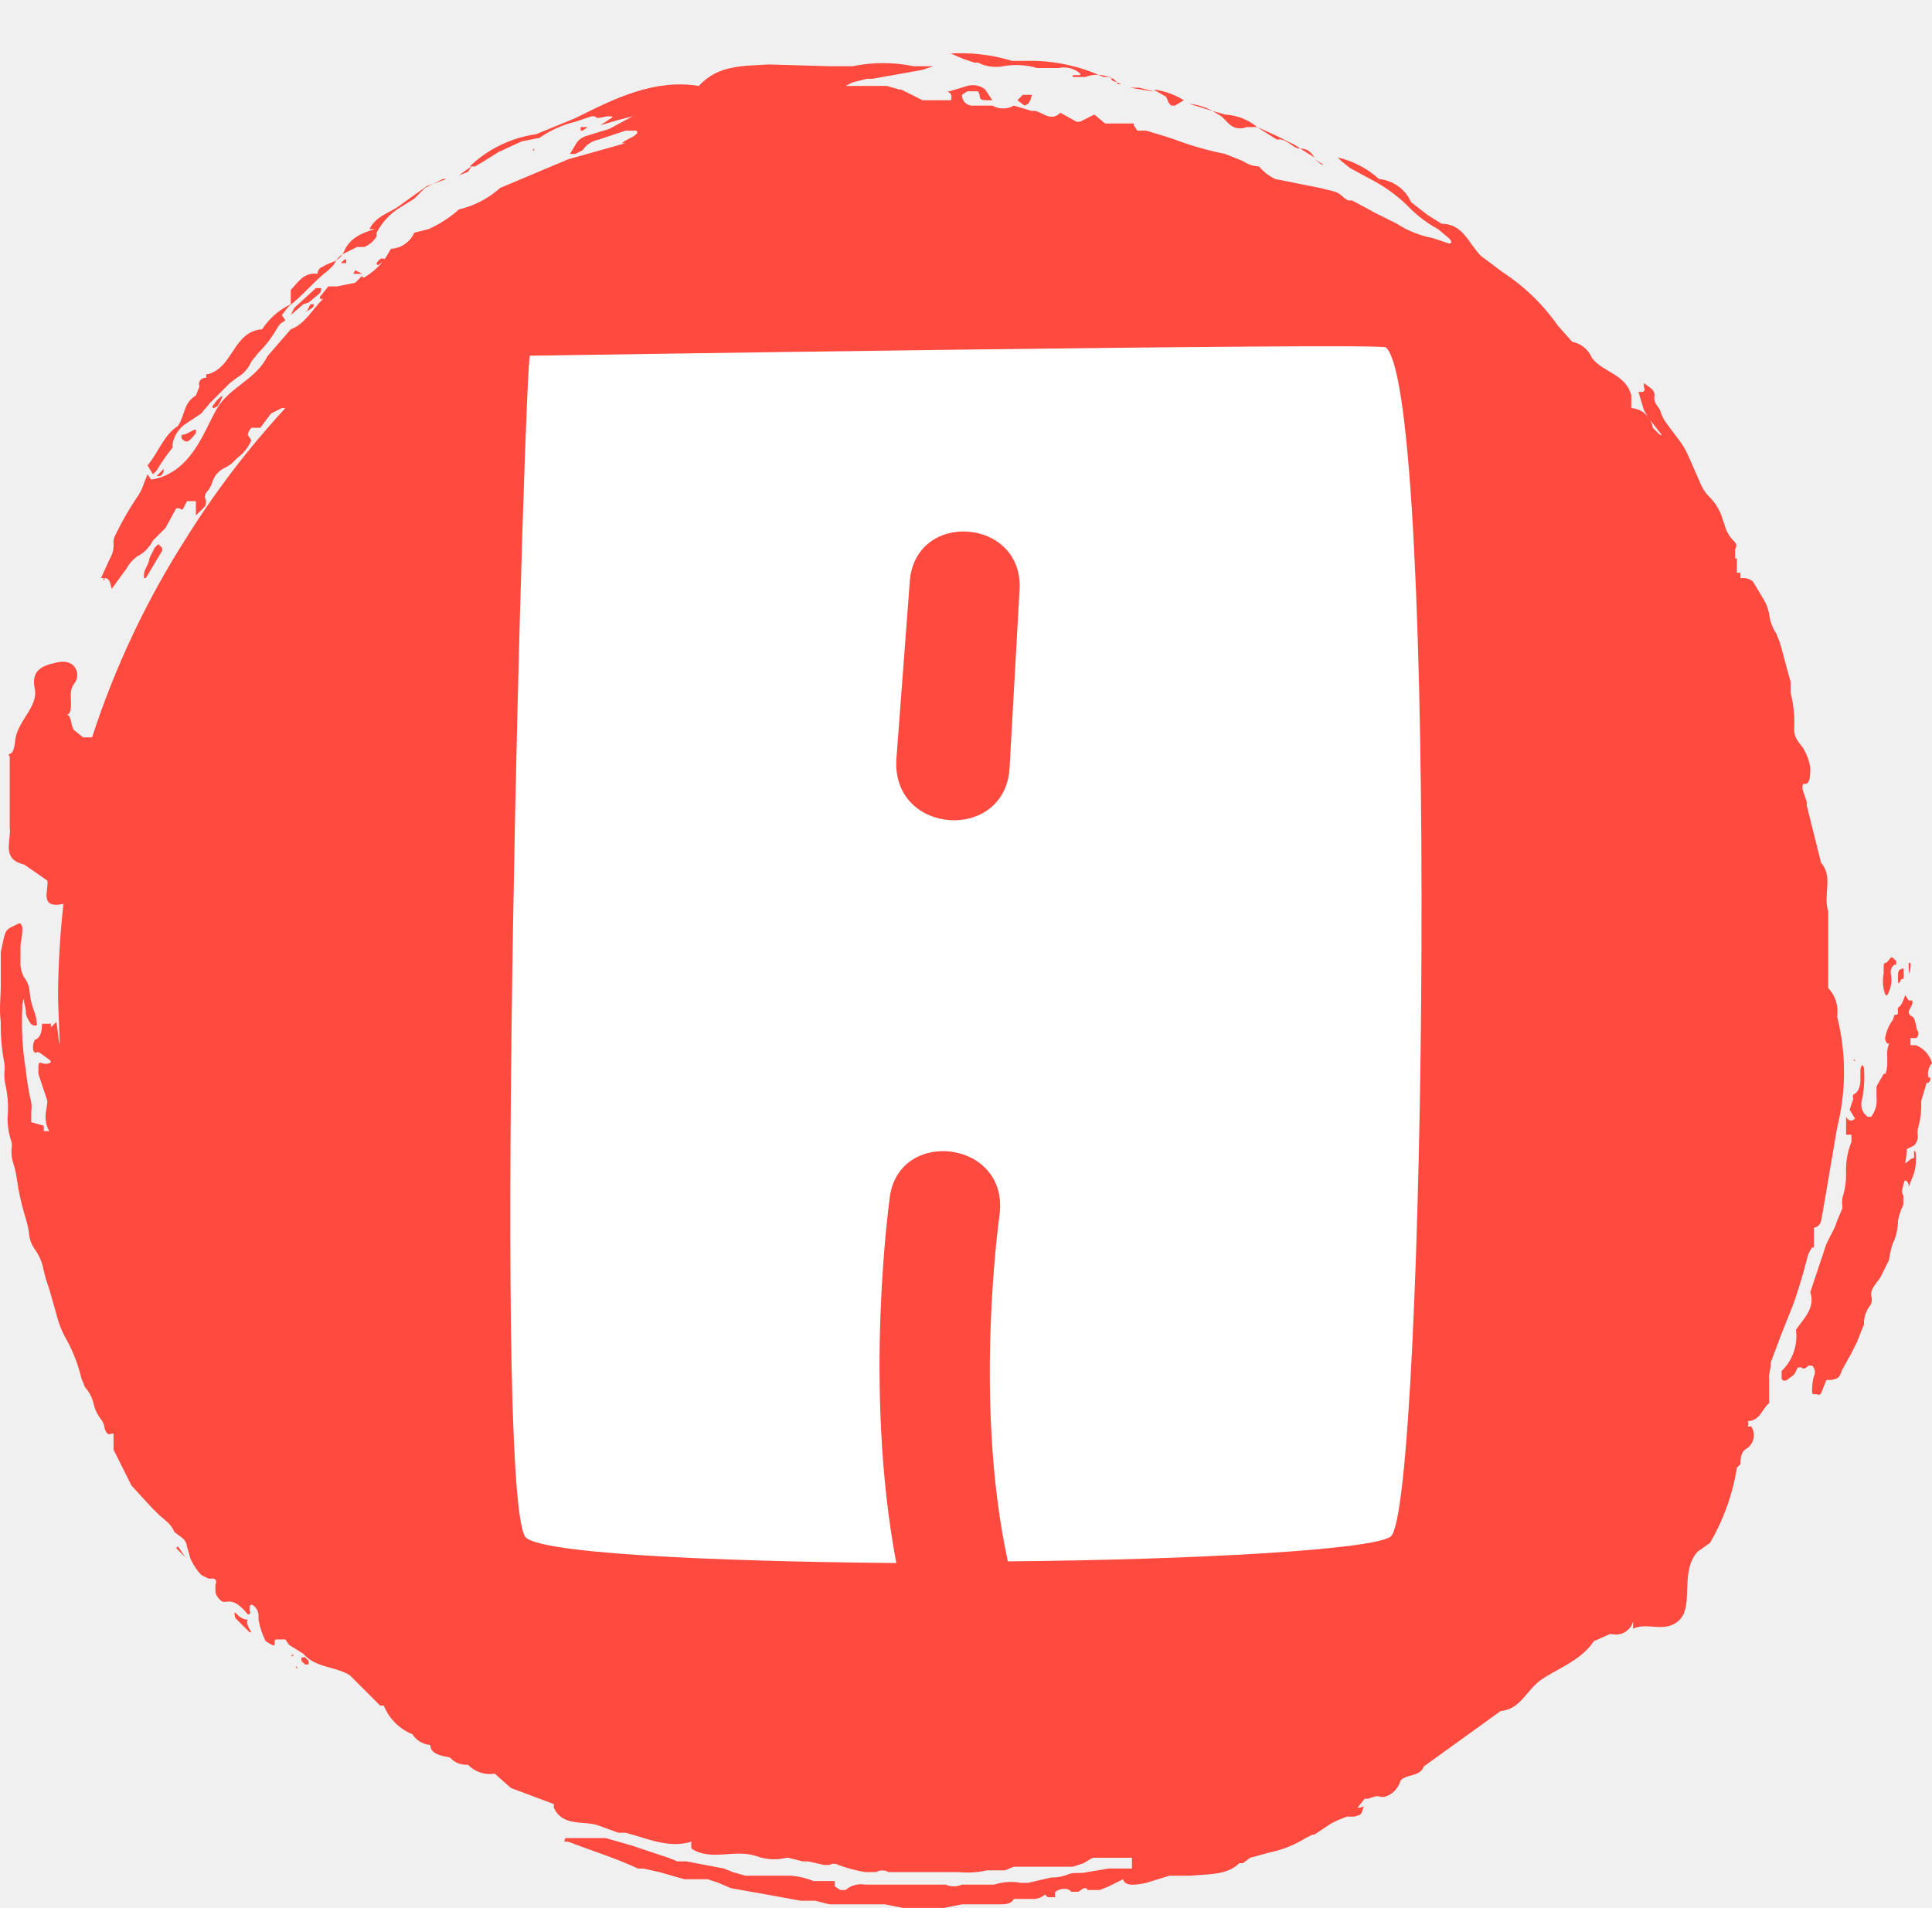
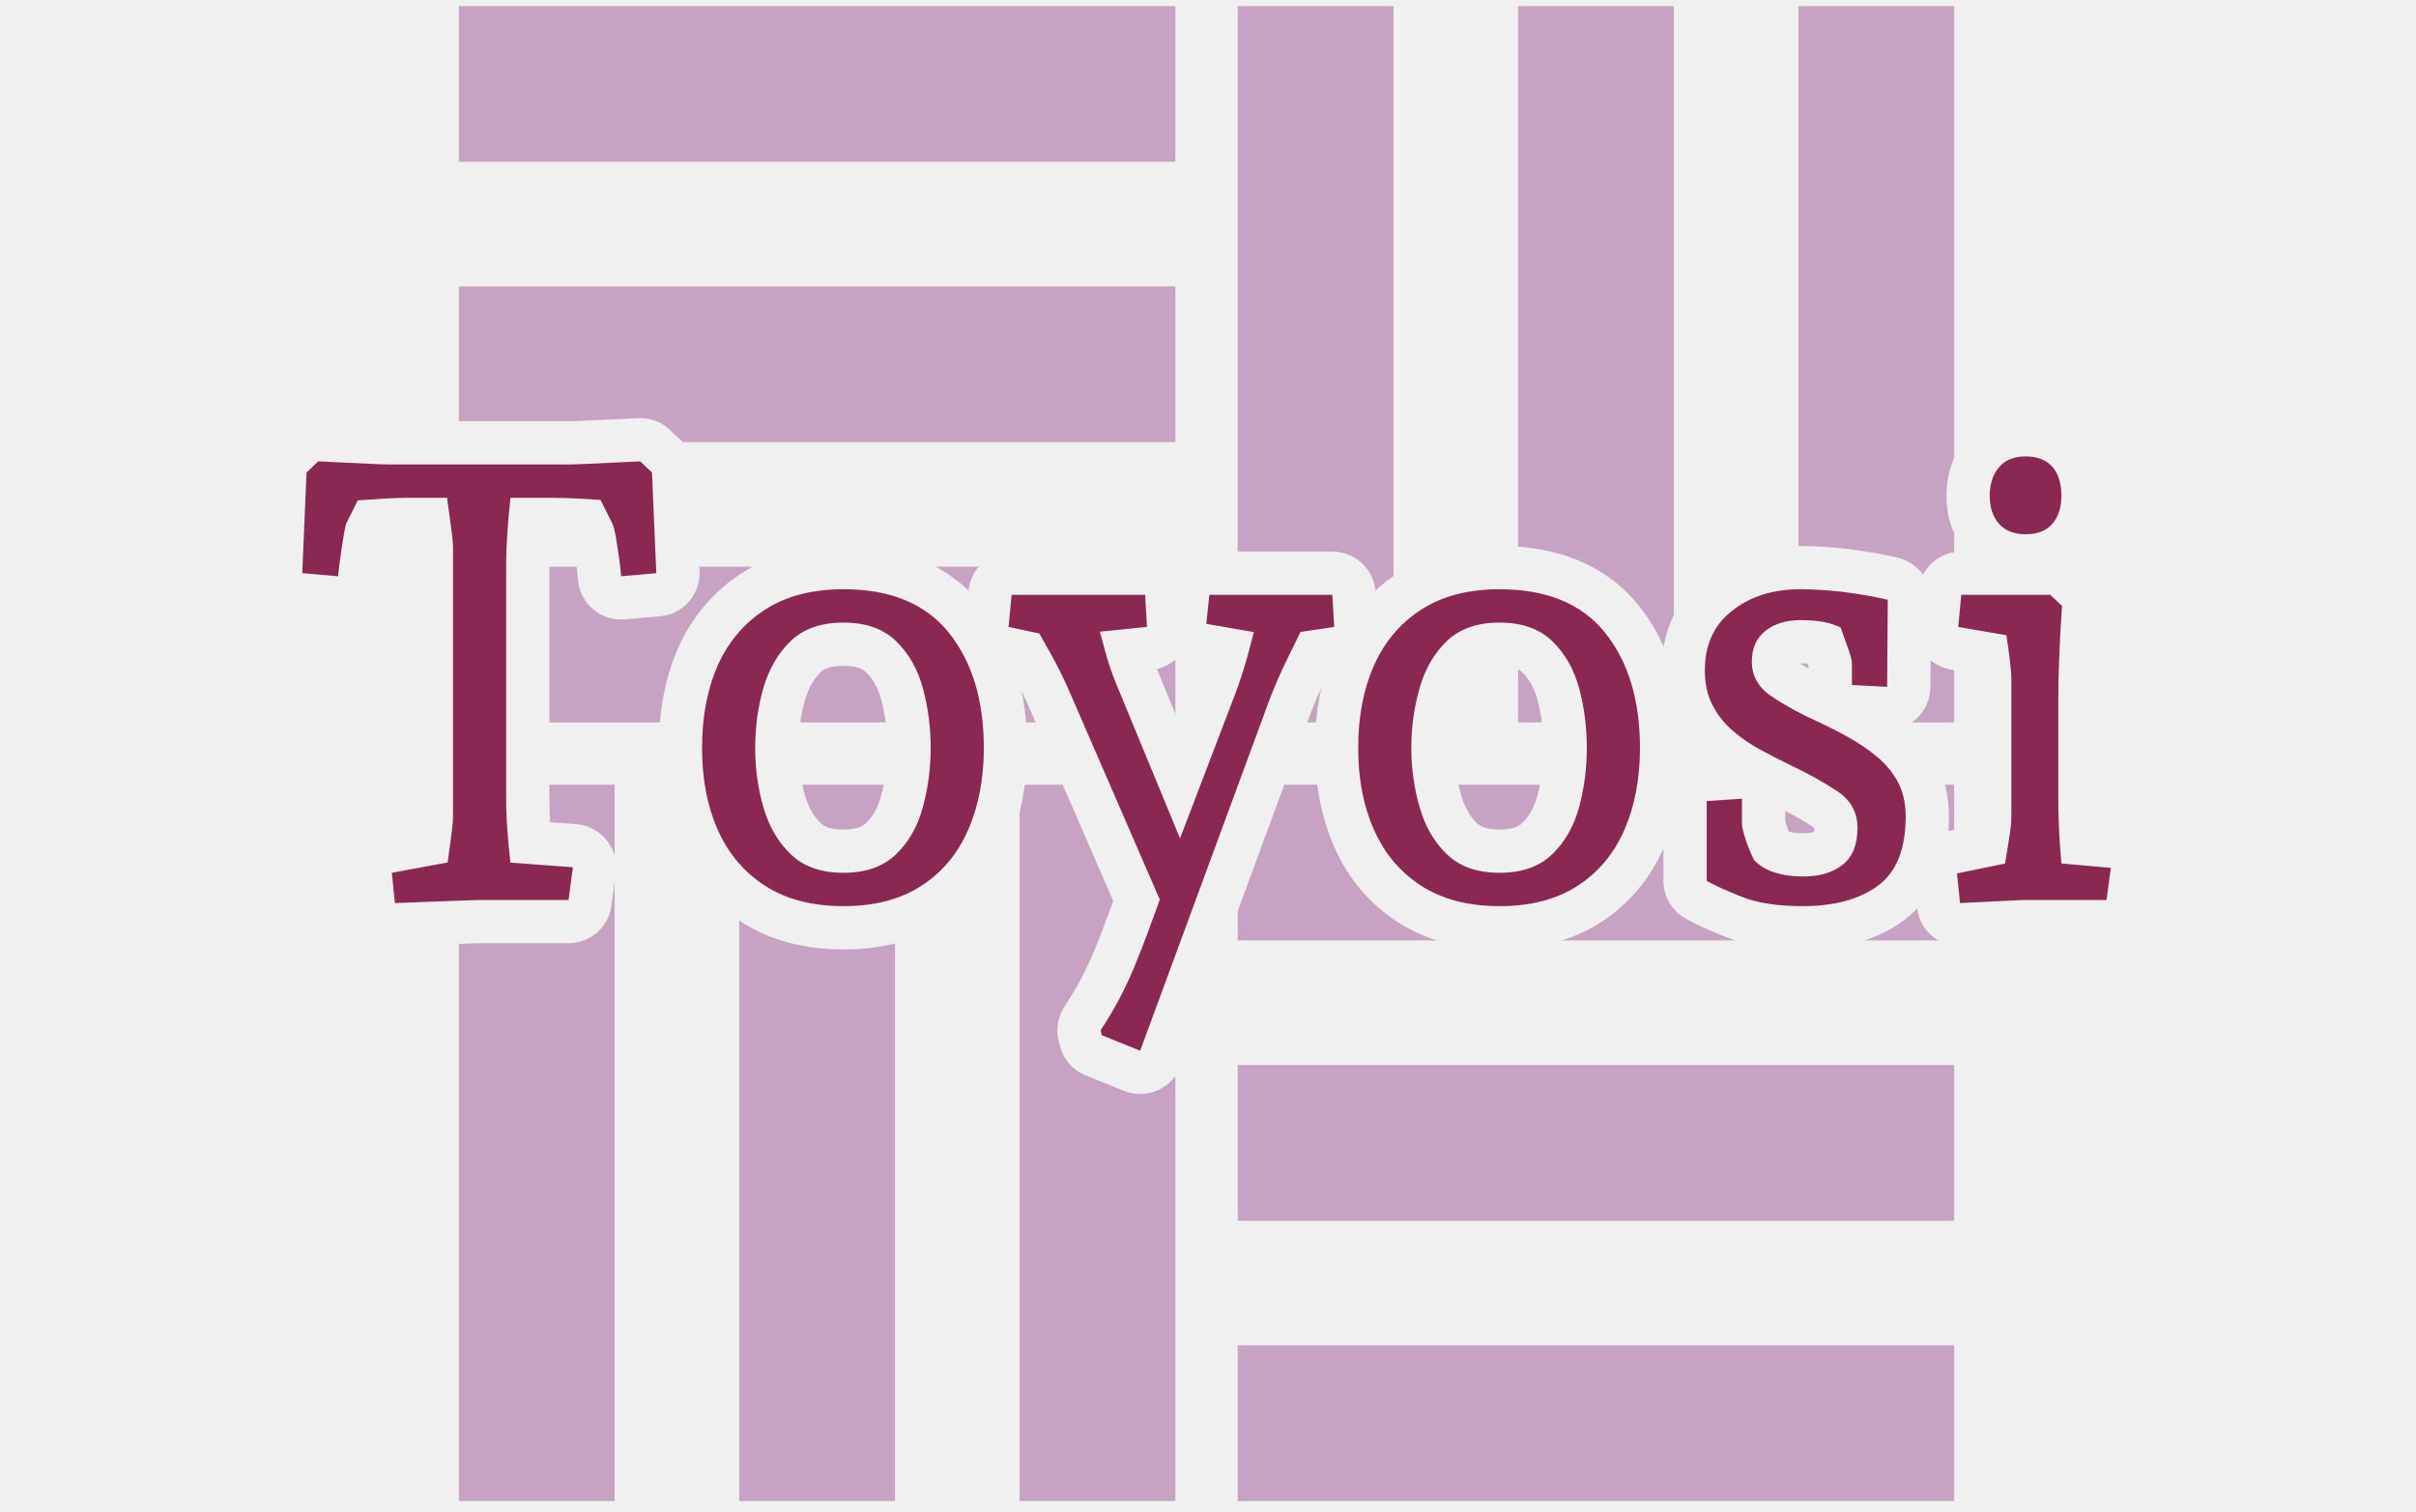
- <svg xmlns="http://www.w3.org/2000/svg" width="308.761" height="304.916" viewBox="0 0 106.008 104.687" class="css-1j8o68f" version="1.1" id="svg23">
-   <defs id="SvgjsDefs2684" />
-   <g id="SvgjsG2685" featurekey="rootContainer" transform="matrix(0.9820593,0,0,0.9820593,-0.05456052,0)" fill="#ff4a3f">
-     <g id="g17">
-       <path d="M19.8 15.3h.5l-.4-.2zm.5.1zm.8-.7c0 .1 0 .1.1.1l.4-.3c-.2-.1-.3-.1-.5.2zm.4-.2zm-4.1 2.3zm-.2.6l.3-.2c.1-.1.1-.2.1-.2h-.2l-.2.4c-.1-.1-.1 0 0 0zm2.2-2.9h-.1l-.2.2h.3zm-2.1 2.4l.6-.5c.1-.1.1-.2.1-.3h-.3l-1.2 1.1-.2.4.7-.6zm-1.1.8z" id="path3" />
-       <path d="M9.7 25v-.2a1.7 1.7 0 0 1 .7-1.1l.9-.6.5-.6.7-.7.4-.4.4-.3a1.9 1.9 0 0 0 .8-.9l.4-.5a5.9 5.9 0 0 0 1-1.3l.2-.3.3-.2-.2-.3.4-.5c.8-.6 1.4-1.4 2.2-2l.3-.3a1.4 1.4 0 0 1 .5-.6l.8-.4h.4a1.4 1.4 0 0 0 .7-.6V13a3.5 3.5 0 0 1 1.3-1.4l.8-.5.2-.2.4-.4 1-.5h.2l-1.1.4-1.4 1c-.6.5-1.4.6-1.8 1.4h.3c-.7.2-1.4.5-1.7 1.2s-.8.6-1.2.9a.4.4 0 0 0-.3.4c-.8-.1-1.1.5-1.5.9v.8a3.9 3.9 0 0 0-1.6 1.4c-1.6.1-1.6 2.1-3 2.5h-.1a.2.2 0 0 0 0 .2c-.3 0-.5.2-.4.5l-.2.5c-.7.4-.6 1.1-1 1.7-.8.5-1.1 1.5-1.7 2.2l.3.5.2-.2a11.6 11.6 0 0 1 .9-1.3zM53.9 3.3l.6.2h.2a2.2 2.2 0 0 0 1.4.2 4.1 4.1 0 0 1 1.9.1h1.2a1.4 1.4 0 0 1 1.2.3.1.1 0 0 1 0 .1H60a.1.1 0 0 0 0 .1h.7a1.8 1.8 0 0 1 1.3 0c.2 0 .1.1.2.2l.5.2h-.2c-.2-.4-.5-.4-.8-.4a9.7 9.7 0 0 0-4.3-.9h-.8A9.8 9.8 0 0 0 53 3h.2zm7.3 3.1zM50.3 4.7zm10.9 1.7h.2-.2zM19 14.7zm32.1-10zm17.6 2.2a.9.9 0 0 0 1 .2h.6a3.1 3.1 0 0 0-1.8-.7l-.7-.2.5.3zm-3.4-1.3c0 .1.1.2.2.3h.2l.5-.3a4.2 4.2 0 0 0-1.7-.6l.7.4zm7.4 2.7l.8.5c-.2-.3-.4-.5-.8-.5z" id="path5" />
-       <path d="M99 76.1l.6-1.6.6-1.5c.2-.5.6-1.8.8-2.6a1.7 1.7 0 0 1 .3-.7h.1v-1.1c.5-.1.4-.6.5-.9l.8-4.7a12.7 12.7 0 0 0 0-6.2 1.9 1.9 0 0 0-.5-1.6v-4.3c-.3-.9.3-1.9-.4-2.7L101 45a.4.4 0 0 0 0-.2l-.2-.6a.5.5 0 0 1 0-.4h.1c.3 0 .3-.5.3-.9a3 3 0 0 0-.4-1.1l-.3-.4a1.1 1.1 0 0 1-.2-.7 6.7 6.7 0 0 0-.2-2v-.6c-.2-.7-.4-1.5-.6-2.2l-.2-.5a2.5 2.5 0 0 1-.4-1.1 2.5 2.5 0 0 0-.3-.8l-.6-1a.8.8 0 0 0-.6-.2h-.1V32h-.2v-.8H97V31a.4.4 0 0 0 0-.1v-.2c.1-.2.1-.3-.1-.5a1.8 1.8 0 0 1-.4-.6l-.2-.6a2.9 2.9 0 0 0-.7-1.2 2.2 2.2 0 0 1-.5-.7l-.7-1.6a4.3 4.3 0 0 0-.6-1l-.6-.8a2.4 2.4 0 0 1-.4-.8l-.2-.3a.6.6 0 0 1-.1-.5.5.5 0 0 0-.2-.4l-.4-.3v.2c.1.2 0 .3-.1.3h-.2l.3 1 .3.5.7.9h-.1l-.2-.2-.2-.2a1.3 1.3 0 0 0-1.2-1.1v-.7c-.3-1.2-1.6-1.3-2.2-2.1a1.5 1.5 0 0 0-1.1-.9l-.8-.9a11.3 11.3 0 0 0-3.1-3l-.8-.6-.4-.3c-.7-.7-1-1.8-2.2-1.8l-.8-.5-.9-.7a2.2 2.2 0 0 0-1.8-1.3 5.1 5.1 0 0 0-2.3-1.2l.2.2.5.4 1.3.7a8.5 8.5 0 0 1 2.1 1.6 6.8 6.8 0 0 0 1.5 1.1l.6.5c.1.1.2.2.1.3H81l-.9-.3a5.6 5.6 0 0 1-2-.8l-1.2-.6-1.3-.7h-.2c-.3-.1-.4-.4-.8-.5l-.8-.2-2.5-.5a2.6 2.6 0 0 1-.9-.7 1.7 1.7 0 0 1-.9-.3l-1-.4a18.1 18.1 0 0 1-2.8-.8l-.6-.2-1-.3h-.5l-.2-.3v-.1h-1.6l-.6-.5-.4.2-.4.2h-.2l-.9-.5c-.6.6-1.1-.2-1.6-.1l-1-.3a1.2 1.2 0 0 1-1.2 0h-1.2a.6.6 0 0 1-.5-.6l.3-.2h.6a.7.7 0 0 1 .1.3c0 .2.2.2.5.2h.2l-.4-.6a1.1 1.1 0 0 0-1-.2l-1 .3H53c.3.2.2.3.2.5h-1.6l-.4-.2-.8-.4h-.1l-.7-.2h-2.3l.4-.2.8-.2h.3l1.7-.3 1.1-.2.6-.2h-1.1a8.4 8.4 0 0 0-3.4 0h-1.3L43 3.6c-1.4.1-2.8 0-3.9 1.2-2.5-.4-4.7.7-6.9 1.8l-2.2.9a6.7 6.7 0 0 0-3.7 1.8h.3l.5-.3.8-.5 1.3-.6 1-.2a6 6 0 0 1 2-.9l.9-.3h.2c.1.2.5 0 .7 0h.2c.1 0 .1.1 0 .1l-.6.4 1-.3.8-.2-1.3.7-1.3.4a1 1 0 0 0-.6.5l-.3.5h.3l.4-.2a1.4 1.4 0 0 1 .9-.6l1.5-.5h.5a.1.1 0 0 1 .1.2c-.2.2-.6.3-.8.5h.2l-3.2.9-3.8 1.6a5.2 5.2 0 0 1-2.3 1.2 6.6 6.6 0 0 1-1.7 1.1l-.8.2a1.5 1.5 0 0 1-1.3.9l-.3.5a3.7 3.7 0 0 1-1.2 1.1h-.1v-.1l-.2.2-.2.2-1 .2h-.5l-.4.5c-.1.1-.1.2 0 .2h.1c-.6.6-1 1.4-1.8 1.7L15 19.9c-.6 1.2-1.8 1.6-2.6 2.6s-1.4 3.9-3.9 4.3l-.2-.3-.2.5a2.7 2.7 0 0 1-.4.8 16.9 16.9 0 0 0-1.2 2.1.8.8 0 0 0-.1.5 1.4 1.4 0 0 1-.2.8l-.5 1.1h.2c.3 0 .3.3.4.6l.8-1.1a2.2 2.2 0 0 1 .6-.7 2 2 0 0 0 .9-.9l.3-.3.4-.4.6-1.1h.2c.1.1.1.1.2 0l.2-.4h.5v.8l.5-.5a.5.5 0 0 0 0-.5.4.4 0 0 1 .1-.3 1.5 1.5 0 0 0 .3-.5 1.3 1.3 0 0 1 .8-.9l.3-.2.3-.3a2.4 2.4 0 0 0 .8-1l-.2-.3c0-.1.1-.3.2-.4h.5l.6-.8.6-.3h.2a48.8 48.8 0 0 0-5.5 7.2h-.1.1a48.4 48.4 0 0 0-5.3 11.2h-.5l-.5-.4c-.2-.2-.1-.7-.4-.9h.1c.3-.5-.1-1.2.3-1.7s.1-1.4-.9-1.2-1.5.5-1.3 1.5-1 1.8-1.1 2.9-.5.5-.3.9v3.9c.1.8-.5 1.8.8 2.1l1.3.9c.1.5-.5 1.6.9 1.3a49.2 49.2 0 0 0-.3 5c0 1.1.1 2.2.1 3.3v-.4c-.1-.4-.1-.8-.2-1.3l-.3.3v-.2h-.5c0 .5-.1.8-.4.9a.9.9 0 0 0-.1.5c0 .1.1.3.2.2s.4.2.7.4-.2.3-.4.2-.2.1-.2.3v.3l.5 1.5c0 .3-.1.6-.1.9a1.7 1.7 0 0 0 .2.8h-.3v-.3l-.7-.2v-.6a1.5 1.5 0 0 0 0-.5 14.6 14.6 0 0 1-.3-1.8 16.6 16.6 0 0 1-.2-3.5.9.9 0 0 1 .1-.5v.2a2.9 2.9 0 0 1 .1.5.8.8 0 0 0 .1.4c.1.2.2.4.4.4s.1-.1.1-.2a2.1 2.1 0 0 0-.1-.5 4.2 4.2 0 0 1-.3-1.3 1.5 1.5 0 0 0-.3-.7 1.6 1.6 0 0 1-.2-.9v-.8c0-.3.1-.6.1-.9a.5.5 0 0 0-.1-.4h-.1c-.8.4-.7.2-1 1.6V55c0 .7-.1 1.4 0 2.1a10.8 10.8 0 0 0 .2 2.3 1.8 1.8 0 0 1 0 .5 3.1 3.1 0 0 0 .1.9 5.9 5.9 0 0 1 .1 1.3 3.9 3.9 0 0 0 .2 1.7 1.2 1.2 0 0 1 0 .4 2.1 2.1 0 0 0 .1.8 4.9 4.9 0 0 1 .2.9 14 14 0 0 0 .5 2.2 5 5 0 0 1 .2 1 1.7 1.7 0 0 0 .3.7 2.9 2.9 0 0 1 .5 1.2 8.5 8.5 0 0 0 .3 1l.4 1.4a5.4 5.4 0 0 0 .6 1.5 8.5 8.5 0 0 1 .8 2.1l.2.5a2.1 2.1 0 0 1 .5 1 2.1 2.1 0 0 0 .4.8 1 1 0 0 1 .2.5c.1.3.2.4.4.3h.1v.9l.5 1 .5 1 1.1 1.2.4.4c.3.3.7.5.9 1l.4.3a.7.7 0 0 1 .3.5l.2.7a3.3 3.3 0 0 0 .6.9l.4.2h.3a.2.2 0 0 1 .1.3 2.5 2.5 0 0 0 0 .5.9.9 0 0 0 .4.5h.2c.4-.1.8.2 1.2.7h.1c0-.1.1-.1 0-.2v-.2c0-.1.1-.2.2-.1a.7.7 0 0 1 .3.6v.2a4.3 4.3 0 0 0 .4 1.2c.5.3.5.3.5.1s0-.2.2-.2h.4l.2.3.8.5c.7.8 1.8.7 2.6 1.2l1.7 1.7h.2a2.9 2.9 0 0 0 1.6 1.6 1.3 1.3 0 0 0 1 .6c0 .5.6.6 1.1.7a1.2 1.2 0 0 0 .8.4h.2a1.7 1.7 0 0 0 1.5.5l.9.8 2.4.9v.2c.5 1.1 1.7.7 2.5 1l1.1.4h.4c1.2.3 2.4.9 3.7.5a.7.7 0 0 0 0 .4c1.1.7 2.4 0 3.6.4a2.9 2.9 0 0 0 1.7.1h.1l.8.2h.3l.9.2h.3a.5.5 0 0 1 .5 0 7.9 7.9 0 0 0 1.5.4h.6a.7.7 0 0 1 .7 0h3.9a5 5 0 0 0 1.6-.1h1l.5-.2H60l.6-.2.5-.3h2.2v.6H62l-1.2.2c-.4.1-.7 0-1 .1a2.4 2.4 0 0 1-1 .2l-1.3.3h-.4a3.1 3.1 0 0 0-1.5.1h-1.8a1.1 1.1 0 0 1-.9 0h-4.5a1.3 1.3 0 0 0-1.1.3H47l-.3-.2v-.3h-1.2a4.1 4.1 0 0 0-1.3-.3h-2.5l-.7-.2-.5-.2-2.1-.4h-.5l-.5-.2-2.1-.7-1.4-.4h-2.2c-.1 0-.1.1-.1.2h.2c1.3.5 2.6.9 3.9 1.5h.3l.9.2 1.4.4h1.3l.6.2.7.3 1.7.3 1.1.2 1.1.2h.8l.8.2h3.1l1 .2h2.3l1-.2H56c.4 0 .6-.1.7-.3h1a1 1 0 0 0 .8-.3c-.1.1 0 .1.1.2h.4v-.2c0-.1 0-.1.2-.2s.6-.1.7.1h.4l.3-.2c.2 0 .2 0 .2.1h.7l.5-.2.8-.4c.1.3.4.4 1.3.2l1.3-.4h1.2c.9-.1 2 0 2.7-.7h.2l.4-.3 1.1-.3a6.1 6.1 0 0 0 2-.8l.4-.2h.1l.9-.6.4-.2.5-.2h.4c.4-.1.4-.1.5-.4s0-.1-.2-.1h-.1l.4-.5h.2c.3-.1.5-.2.7-.1h.2a1.3 1.3 0 0 0 .9-.9c.3-.4 1.1-.2 1.3-.8l4.3-3.1c1.1-.1 1.4-1.1 2.2-1.7s2.3-1.1 3-2.2l.9-.4h.1a1 1 0 0 0 1.2-.7v.4c.8-.4 1.8.3 2.6-.5s0-2.7 1-3.8l.7-.5a12.1 12.1 0 0 0 1.5-4.2l.2-.2c0-.3 0-.7.4-.9a.9.9 0 0 0 .2-1.2h-.2a.3.3 0 0 0 0-.3c.7 0 .8-.7 1.2-1V77a.5.5 0 0 1 0-.2 3.8 3.8 0 0 0 .1-.7zM5.9 32.2z" id="path7" />
-       <path d="M26.4 9.3l-.3.2-.4.3.5-.2zm6.1-2h.1l.3-.2h-.4zm-2.6 1l-.1.1h.1v-.1zm-1.5 1.4zm1.3-.2zm-6.3 3.1zM9.2 26.2l-.4.4H9a.4.4 0 0 0 .2-.4zm3-3.5a2.1 2.1 0 0 0 .3-.6 1.5 1.5 0 0 0-.5.5c-.1.1-.1.2 0 .2zM11 24.2V24c-.2 0-.5.3-.8.3v.2c.3.3.4.2.8-.3zm3 66.2zM73.9 9.2h.1l-.5-.3zm-2.5-1.4c.5-.1.8.4 1.2.5h.1l-.3-.2-1-.5-1.1-.5.3.2zM52.8 3.1zm11.7 2h-.1l-1.2-.2h.5zm2 .7l1.3.4a3.3 3.3 0 0 0-1.3-.4zm-9 0a1 1 0 0 0 .2-.5h-.5l-.3.3.4.3zm9 1.6zM49.9 4.2zm2.9.7zM48.5 4zm13.8 2.1a.5.5 0 0 0 0 .1zm44.8 52.3h-.3V58h.3c.1 0 .2-.3.1-.4s-.1-.7-.3-.8a.3.3 0 0 1-.2-.3l.2-.4a.4.4 0 0 0 0-.2h-.2l-.2-.3c-.1.3-.2.6-.4.7a.5.5 0 0 0 0 .2c0 .1 0 .2-.1.2h-.1a1.1 1.1 0 0 1-.1.3 2.3 2.3 0 0 0-.4.9.4.4 0 0 0 .1.4h.1a1.7 1.7 0 0 0-.1.8v.4a1.8 1.8 0 0 1-.1.5h-.1l-.4.7v.6a1.5 1.5 0 0 1-.3 1.1h-.2l-.2-.2a.9.9 0 0 1-.1-.8 6.5 6.5 0 0 0 .1-1.7c0-.1-.1-.2-.1-.2a.5.5 0 0 0-.1.3v.6c0 .2-.1.6-.3.7s-.1.2-.1.3l-.2.6.3.5c-.2.2-.4.1-.5-.1v1h.3v.4a4.2 4.2 0 0 0-.3 1.4 3.3 3.3 0 0 0 0 .4 4 4 0 0 1-.2 1.3 2 2 0 0 0 0 .6l-.3.7a3.2 3.2 0 0 1-.3.7l-.3.6-.9 2.7c.3.9-.4 1.5-.8 2.1a2.7 2.7 0 0 1-.8 2.3v.4c0 .1.1.2.3.1l.4-.3.2-.4h.2c.1.1.2.1.4-.1h.2a.5.5 0 0 1 .1.6 2.9 2.9 0 0 0-.1.8c0 .1 0 .2.1.2h.2c.1.1.2 0 .3-.3l.2-.5h.3c.4-.1.4-.1.6-.6l.5-.9.3-.6.4-1a1.6 1.6 0 0 1 .3-1 .6.6 0 0 0 .1-.6c0-.2 0-.3.2-.6l.3-.4.5-1a4.7 4.7 0 0 1 .2-.9 3 3 0 0 0 .3-1.3 3.8 3.8 0 0 1 .3-.9v-.5c-.1-.2-.1-.2 0-.6s.1-.2.2-.2a.4.4 0 0 1 .1.3l.2-.5a2.3 2.3 0 0 0 .2-.9v-.3c0-.1 0-.3-.1-.3v.4c-.2 0-.3.2-.5.3a6.4 6.4 0 0 0 .1-.8l.4-.2a.7.7 0 0 0 .2-.6 1.4 1.4 0 0 1 0-.3 4.8 4.8 0 0 0 .2-1.4v-.2l.3-1h.1a.3.3 0 0 0 .1-.3h-.1a.9.9 0 0 1 .2-.8 1.5 1.5 0 0 0-.9-1zm-1.2 7.8zm-.2-9.9zm0 0zM9.1 30.8a.3.3 0 0 0 0-.2l-.2-.2-.2.2-.3.6c0 .3-.3.6-.3.9v.2h.1zm96.3 24.8h.1a1.7 1.7 0 0 0 .2-1.2.5.5 0 0 1 .2-.5h.1v-.2l-.2-.2h-.1c-.1.1-.2.3-.3.3s-.1.1-.1.3v.3a2.2 2.2 0 0 0 .1 1.2zM13.2 90.1c-.1 0 0 .2 0 .3l.8.8h.1c-.2-.3-.3-.6-.2-.7a.9.9 0 0 1-.5-.2zm.8.3zm92.3-35.7h.1a2 2 0 0 0 0-.6c-.3.1-.3.1-.3.6s.1.1.2 0z" id="path9" />
-       <path d="M106.7 62a.6.6 0 0 0 .1-.5c0-.1-.1-.2-.1-.1h-.2v.2c0 .4.1.5.2.4zm.1-8.2h-.1v.6a1 1 0 0 0 .1-.6zM17.1 92.6h-.2v.2l.2.2h.2v-.2zm86.6-33.3c0-.1 0-.1-.1-.1zM9.9 86.5l.5.5-.4-.6z" id="path11" />
-       <circle cx="10.5" cy="87.1" transform="rotate(-24.8 10.4 87.159)" id="circle13" />
-       <path d="M9.7 30.1h-.1v.2-.2h.1zm83.2-6.6l-.2-.3h-.1zm-14.7 77.1zM5.9 32.2zm-.1.2a.3.3 0 0 0 .1-.2v.2zm1.9-4.9zM61.5 2.4zm42.8 58.2v.1-.1zM16.4 92.5h-.1c.1.1.2 0 .1-.1zm.2.7h.1l-.1-.1v.1zm73.9-71.3zm15.2 34.4zM14.6 91.7zm92.1-37zm-.8 11.4zM34.6 0z" id="path15" />
-     </g>
-   </g>
-   <g id="SvgjsG2686" featurekey="nameFeature-0" transform="matrix(2.284354,0,0,2.284354,27.98006,-5.60952)" fill="#ffffff">
-     <path d="M9.6 16.48 l-0.32 4.24 c-0.08 1.8 2.6 1.96 2.72 0.2 l0.24 -4.28 c0.12 -1.76 -2.56 -1.96 -2.64 -0.16 z M0.48 11 l0 0 c0.04 0 20.48 -0.32 20.56 -0.2 c1.28 1.12 0.96 27.8 0.12 28.56 c-0.4 0.32 -4.64 0.56 -9.2 0.6 c-0.84 -3.84 -0.2 -8.32 -0.2 -8.32 c0.24 -1.8 -2.44 -2.12 -2.64 -0.4 c0 0.04 -0.64 4.52 0.16 8.76 c-4.56 -0.04 -8.68 -0.24 -8.92 -0.64 c-0.8 -1.44 0 -28.28 0.12 -28.36 z" id="path20" />
+ <svg xmlns="http://www.w3.org/2000/svg" version="1.1" width="2000" height="1252" viewBox="0 0 2000 1252">
+   <g transform="matrix(1,0,0,1,-1.212121,-2.019355)">
+     <svg viewBox="0 0 396 248" data-background-color="#efe9dd" preserveAspectRatio="xMidYMid meet" height="1252" width="2000">
+       <g id="tight-bounds" transform="matrix(1,0,0,1,0.24,0.4)">
+         <svg viewBox="0 0 395.52 247.2" height="247.2" width="395.52">
+           <g>
+             <svg />
+           </g>
+           <g>
+             <svg viewBox="0 0 395.52 247.2" height="247.2" width="395.52">
+               <mask id="1581699c-b9fe-4a63-8db6-6d11a6f739e2">
+                 <rect width="640" height="400" fill="white" />
+                 <g transform="matrix(1,0,0,1,39.552,66.75448)">
+                   <svg viewBox="0 0 316.416 113.691" height="113.691" width="316.416">
+                     <g>
+                       <svg viewBox="0 0 316.416 113.691" height="113.691" width="316.416">
+                         <g>
+                           <svg viewBox="0 0 316.416 113.691" height="113.691" width="316.416">
+                             <g>
+                               <svg viewBox="0 0 316.416 113.691" height="113.691" width="316.416">
+                                 <g id="SvgjsG4324">
+                                   <svg viewBox="0 0 316.416 113.691" height="113.691" width="316.416" id="SvgjsSvg4323">
+                                     <g>
+                                       <svg viewBox="0 0 316.416 113.691" height="113.691" width="316.416">
+                                         <g transform="matrix(1,0,0,1,0,0)">
+                                           <svg width="316.416" viewBox="-1.15 -39.9 154.34 56.1" height="113.691" data-palette-color="#8a2851">
+                                             <path d="M10.35 0.25L10.35 0.25 10.1-2.2 16.3-3.35 14.35-1.4Q14.45-1.85 14.6-2.93 14.75-4 14.9-5.13 15.05-6.25 15.05-6.75L15.05-6.75 15.05-28.5Q15.05-29.05 14.9-30.13 14.75-31.2 14.6-32.3 14.45-33.4 14.35-33.9L14.35-33.9 19.85-33.9Q19.8-33.5 19.68-32.35 19.55-31.2 19.45-29.75 19.35-28.3 19.35-27L19.35-27 19.35-8.25Q19.35-6.95 19.45-5.63 19.55-4.3 19.68-3.18 19.8-2.05 19.9-1.4L19.9-1.4 18-3.15 24.75-2.65 24.4 0 17.5 0Q16.95 0 15.7 0.05 14.45 0.1 13 0.15 11.55 0.2 10.35 0.25ZM5.75-26.2L5.75-26.2 2.85-26.45 3.2-34.6 4.15-35.5Q5.1-35.45 6.25-35.4 7.4-35.35 8.4-35.3 9.4-35.25 9.85-35.25L9.85-35.25 24.5-35.25Q24.95-35.25 25.93-35.3 26.9-35.35 28.08-35.4 29.25-35.45 30.2-35.5L30.2-35.5 31.15-34.6 31.5-26.45 28.65-26.2Q28.6-26.9 28.48-27.75 28.35-28.6 28.23-29.35 28.1-30.1 27.95-30.45L27.95-30.45 26.25-33.85 28.3-32.25Q27.55-32.35 25.93-32.45 24.3-32.55 23-32.55L23-32.55 11.35-32.55Q10.5-32.55 9.45-32.48 8.4-32.4 7.48-32.35 6.55-32.3 6-32.25L6-32.25 8.1-33.85 6.4-30.45Q6.25-29.9 6.05-28.55 5.85-27.2 5.75-26.2ZM46.65 0.5L46.65 0.5Q42.85 0.5 40.3-1.15 37.75-2.8 36.47-5.68 35.2-8.55 35.2-12.3L35.2-12.3Q35.2-16.1 36.47-18.98 37.75-21.85 40.3-23.5 42.85-25.15 46.65-25.15L46.65-25.15Q52.35-25.15 55.17-21.63 58-18.1 58-12.3L58-12.3Q58-8.55 56.72-5.65 55.45-2.75 52.92-1.13 50.4 0.5 46.65 0.5ZM46.65-2.2L46.65-2.2Q49.35-2.2 50.9-3.7 52.45-5.2 53.07-7.53 53.7-9.85 53.7-12.3L53.7-12.3Q53.7-14.8 53.07-17.13 52.45-19.45 50.9-20.95 49.35-22.45 46.65-22.45L46.65-22.45Q43.95-22.45 42.4-20.98 40.85-19.5 40.17-17.18 39.5-14.85 39.5-12.3L39.5-12.3Q39.5-9.8 40.17-7.48 40.85-5.15 42.4-3.68 43.95-2.2 46.65-2.2ZM81-15.9L70.65 12.2 67.55 10.95 67.45 10.55Q68.3 9.25 68.95 8.03 69.6 6.8 70.17 5.43 70.75 4.05 71.37 2.35 72 0.65 72.8-1.6L72.8-1.6 72.9 1.5 65-16.7Q64.3-18.35 63.4-19.95 62.5-21.55 61.6-23.15L61.6-23.15 64-21.25 60-22.1 60.25-24.7 71.05-24.7 71.2-22.1 65.75-21.55 66.95-23.35Q67.35-21.9 67.75-20.38 68.15-18.85 68.75-17.4L68.75-17.4 74.55-3.35 73.25-3.35 78.35-16.7Q78.95-18.3 79.4-19.98 79.85-21.65 80.25-23.3L80.25-23.3 81.45-21.4 76-22.35 76.25-24.7 86.2-24.7 86.35-22.1 82-21.45 84.35-23.25Q83.5-21.4 82.6-19.6 81.7-17.8 81-15.9L81-15.9ZM99.74 0.5L99.74 0.5Q95.94 0.5 93.39-1.15 90.84-2.8 89.57-5.68 88.29-8.55 88.29-12.3L88.29-12.3Q88.29-16.1 89.57-18.98 90.84-21.85 93.39-23.5 95.94-25.15 99.74-25.15L99.74-25.15Q105.44-25.15 108.27-21.63 111.09-18.1 111.09-12.3L111.09-12.3Q111.09-8.55 109.82-5.65 108.54-2.75 106.02-1.13 103.49 0.5 99.74 0.5ZM99.74-2.2L99.74-2.2Q102.44-2.2 103.99-3.7 105.54-5.2 106.17-7.53 106.79-9.85 106.79-12.3L106.79-12.3Q106.79-14.8 106.17-17.13 105.54-19.45 103.99-20.95 102.44-22.45 99.74-22.45L99.74-22.45Q97.04-22.45 95.49-20.98 93.94-19.5 93.27-17.18 92.59-14.85 92.59-12.3L92.59-12.3Q92.59-9.8 93.27-7.48 93.94-5.15 95.49-3.68 97.04-2.2 99.74-2.2ZM124.24 0.5L124.24 0.5Q121.19 0.5 119.27-0.28 117.34-1.05 116.49-1.55L116.49-1.55 116.49-8 119.34-8.2 119.34-6.2Q119.34-5.85 119.59-5.05 119.84-4.25 120.24-3.4 120.64-2.55 121.04-1.95L121.04-1.95 119.59-4.1Q120.49-2.8 121.64-2.35 122.79-1.9 124.29-1.9L124.29-1.9Q126.29-1.9 127.49-2.85 128.69-3.8 128.69-5.85L128.69-5.85Q128.69-7.7 127.09-8.78 125.49-9.85 123.39-10.85L123.39-10.85Q122.14-11.45 120.89-12.13 119.64-12.8 118.62-13.68 117.59-14.55 116.97-15.75 116.34-16.95 116.34-18.6L116.34-18.6Q116.34-21.7 118.57-23.43 120.79-25.15 124.04-25.15L124.04-25.15Q125.69-25.15 127.54-24.93 129.39-24.7 131.14-24.3L131.14-24.3 131.09-17.25 128.24-17.4 128.24-19.15Q128.24-19.45 127.97-20.25 127.69-21.05 127.37-21.93 127.04-22.8 126.84-23.3L126.84-23.3 128.54-21.45Q127.29-22.15 126.39-22.4 125.49-22.65 124.09-22.65L124.09-22.65Q122.34-22.65 121.24-21.78 120.14-20.9 120.14-19.3L120.14-19.3Q120.14-17.55 121.74-16.48 123.34-15.4 125.44-14.45L125.44-14.45Q126.74-13.85 127.99-13.15 129.24-12.45 130.29-11.58 131.34-10.7 131.97-9.53 132.59-8.35 132.59-6.75L132.59-6.75Q132.59-2.8 130.34-1.15 128.09 0.5 124.24 0.5ZM136.99 0.25L136.99 0.25 136.74-2.15 142.34-3.3 140.34-1.45Q140.44-1.85 140.61-2.85 140.79-3.85 140.96-4.98 141.14-6.1 141.14-6.7L141.14-6.7 141.14-17.8Q141.14-18.45 141.01-19.48 140.89-20.5 140.71-21.6 140.54-22.7 140.39-23.45L140.39-23.45 142.34-21.15 136.84-22.1 137.09-24.7 144.29-24.7 145.24-23.8Q145.19-23.05 145.11-21.73 145.04-20.4 144.99-18.95 144.94-17.5 144.94-16.3L144.94-16.3 144.94-8.2Q144.94-6.25 145.09-4.2 145.24-2.15 145.39-1.25L145.39-1.25 143.54-3.1 149.19-2.6 148.84 0 142.49 0Q141.99 0 141.04 0.05 140.09 0.1 139.01 0.15 137.94 0.2 136.99 0.25ZM142.29-29.6L142.29-29.6Q140.89-29.6 140.14-30.45 139.39-31.3 139.39-32.7L139.39-32.7Q139.39-34.15 140.14-35.02 140.89-35.9 142.29-35.9L142.29-35.9Q143.69-35.9 144.44-35.08 145.19-34.25 145.19-32.7L145.19-32.7Q145.19-31.3 144.46-30.45 143.74-29.6 142.29-29.6Z" opacity="1" transform="matrix(1,0,0,1,0,0)" fill="black" class="wordmark-text-0" id="SvgjsPath4322" stroke-width="7" stroke="black" stroke-linejoin="round" />
+                                           </svg>
+                                         </g>
+                                       </svg>
+                                     </g>
+                                   </svg>
+                                 </g>
+                               </svg>
+                             </g>
+                             <g />
+                           </svg>
+                         </g>
+                       </svg>
+                     </g>
+                   </svg>
+                 </g>
+               </mask>
+               <g transform="matrix(1,0,0,1,39.552,66.75448)">
+                 <svg viewBox="0 0 316.416 113.691" height="113.691" width="316.416">
+                   <g>
+                     <svg viewBox="0 0 316.416 113.691" height="113.691" width="316.416">
+                       <g>
+                         <svg viewBox="0 0 316.416 113.691" height="113.691" width="316.416">
+                           <g>
+                             <svg viewBox="0 0 316.416 113.691" height="113.691" width="316.416">
+                               <g id="textblocktransform">
+                                 <svg viewBox="0 0 316.416 113.691" height="113.691" width="316.416" id="textblock">
+                                   <g>
+                                     <svg viewBox="0 0 316.416 113.691" height="113.691" width="316.416">
+                                       <g transform="matrix(1,0,0,1,0,0)">
+                                         <svg width="316.416" viewBox="-1.15 -39.9 154.34 56.1" height="113.691" data-palette-color="#8a2851">
+                                           <path d="M10.35 0.25L10.35 0.25 10.1-2.2 16.3-3.35 14.35-1.4Q14.45-1.85 14.6-2.93 14.75-4 14.9-5.13 15.05-6.25 15.05-6.75L15.05-6.75 15.05-28.5Q15.05-29.05 14.9-30.13 14.75-31.2 14.6-32.3 14.45-33.4 14.35-33.9L14.35-33.9 19.85-33.9Q19.8-33.5 19.68-32.35 19.55-31.2 19.45-29.75 19.35-28.3 19.35-27L19.35-27 19.35-8.25Q19.35-6.95 19.45-5.63 19.55-4.3 19.68-3.18 19.8-2.05 19.9-1.4L19.9-1.4 18-3.15 24.75-2.65 24.4 0 17.5 0Q16.95 0 15.7 0.05 14.45 0.1 13 0.15 11.55 0.2 10.35 0.25ZM5.75-26.2L5.75-26.2 2.85-26.45 3.2-34.6 4.15-35.5Q5.1-35.45 6.25-35.4 7.4-35.35 8.4-35.3 9.4-35.25 9.85-35.25L9.85-35.25 24.5-35.25Q24.95-35.25 25.93-35.3 26.9-35.35 28.08-35.4 29.25-35.45 30.2-35.5L30.2-35.5 31.15-34.6 31.5-26.45 28.65-26.2Q28.6-26.9 28.48-27.75 28.35-28.6 28.23-29.35 28.1-30.1 27.95-30.45L27.95-30.45 26.25-33.85 28.3-32.25Q27.55-32.35 25.93-32.45 24.3-32.55 23-32.55L23-32.55 11.35-32.55Q10.5-32.55 9.45-32.48 8.4-32.4 7.48-32.35 6.55-32.3 6-32.25L6-32.25 8.1-33.85 6.4-30.45Q6.25-29.9 6.05-28.55 5.85-27.2 5.75-26.2ZM46.65 0.5L46.65 0.5Q42.85 0.5 40.3-1.15 37.75-2.8 36.47-5.68 35.2-8.55 35.2-12.3L35.2-12.3Q35.2-16.1 36.47-18.98 37.75-21.85 40.3-23.5 42.85-25.15 46.65-25.15L46.65-25.15Q52.35-25.15 55.17-21.63 58-18.1 58-12.3L58-12.3Q58-8.55 56.72-5.65 55.45-2.75 52.92-1.13 50.4 0.5 46.65 0.5ZM46.65-2.2L46.65-2.2Q49.35-2.2 50.9-3.7 52.45-5.2 53.07-7.53 53.7-9.85 53.7-12.3L53.7-12.3Q53.7-14.8 53.07-17.13 52.45-19.45 50.9-20.95 49.35-22.45 46.65-22.45L46.65-22.45Q43.95-22.45 42.4-20.98 40.85-19.5 40.17-17.18 39.5-14.85 39.5-12.3L39.5-12.3Q39.5-9.8 40.17-7.48 40.85-5.15 42.4-3.68 43.95-2.2 46.65-2.2ZM81-15.9L70.65 12.2 67.55 10.95 67.45 10.55Q68.3 9.25 68.95 8.03 69.6 6.8 70.17 5.43 70.75 4.05 71.37 2.35 72 0.65 72.8-1.6L72.8-1.6 72.9 1.5 65-16.7Q64.3-18.35 63.4-19.95 62.5-21.55 61.6-23.15L61.6-23.15 64-21.25 60-22.1 60.25-24.7 71.05-24.7 71.2-22.1 65.75-21.55 66.95-23.35Q67.35-21.9 67.75-20.38 68.15-18.85 68.75-17.4L68.75-17.4 74.55-3.35 73.25-3.35 78.35-16.7Q78.95-18.3 79.4-19.98 79.85-21.65 80.25-23.3L80.25-23.3 81.45-21.4 76-22.35 76.25-24.7 86.2-24.7 86.35-22.1 82-21.45 84.35-23.25Q83.5-21.4 82.6-19.6 81.7-17.8 81-15.9L81-15.9ZM99.74 0.5L99.74 0.5Q95.94 0.5 93.39-1.15 90.84-2.8 89.57-5.68 88.29-8.55 88.29-12.3L88.29-12.3Q88.29-16.1 89.57-18.98 90.84-21.85 93.39-23.5 95.94-25.15 99.74-25.15L99.74-25.15Q105.44-25.15 108.27-21.63 111.09-18.1 111.09-12.3L111.09-12.3Q111.09-8.55 109.82-5.65 108.54-2.75 106.02-1.13 103.49 0.5 99.74 0.5ZM99.74-2.2L99.74-2.2Q102.44-2.2 103.99-3.7 105.54-5.2 106.17-7.53 106.79-9.85 106.79-12.3L106.79-12.3Q106.79-14.8 106.17-17.13 105.54-19.45 103.99-20.95 102.44-22.45 99.74-22.45L99.74-22.45Q97.04-22.45 95.49-20.98 93.94-19.5 93.27-17.18 92.59-14.85 92.59-12.3L92.59-12.3Q92.59-9.8 93.27-7.48 93.94-5.15 95.49-3.68 97.04-2.2 99.74-2.2ZM124.24 0.5L124.24 0.5Q121.19 0.5 119.27-0.28 117.34-1.05 116.49-1.55L116.49-1.55 116.49-8 119.34-8.2 119.34-6.2Q119.34-5.85 119.59-5.05 119.84-4.25 120.24-3.4 120.64-2.55 121.04-1.95L121.04-1.95 119.59-4.1Q120.49-2.8 121.64-2.35 122.79-1.9 124.29-1.9L124.29-1.9Q126.29-1.9 127.49-2.85 128.69-3.8 128.69-5.85L128.69-5.85Q128.69-7.7 127.09-8.78 125.49-9.85 123.39-10.85L123.39-10.85Q122.14-11.45 120.89-12.13 119.64-12.8 118.62-13.68 117.59-14.55 116.97-15.75 116.34-16.95 116.34-18.6L116.34-18.6Q116.34-21.7 118.57-23.43 120.79-25.15 124.04-25.15L124.04-25.15Q125.69-25.15 127.54-24.93 129.39-24.7 131.14-24.3L131.14-24.3 131.09-17.25 128.24-17.4 128.24-19.15Q128.24-19.45 127.97-20.25 127.69-21.05 127.37-21.93 127.04-22.8 126.84-23.3L126.84-23.3 128.54-21.45Q127.29-22.15 126.39-22.4 125.49-22.65 124.09-22.65L124.09-22.65Q122.34-22.65 121.24-21.78 120.14-20.9 120.14-19.3L120.14-19.3Q120.14-17.55 121.74-16.48 123.34-15.4 125.44-14.45L125.44-14.45Q126.74-13.85 127.99-13.15 129.24-12.45 130.29-11.58 131.34-10.7 131.97-9.53 132.59-8.35 132.59-6.75L132.59-6.75Q132.59-2.8 130.34-1.15 128.09 0.5 124.24 0.5ZM136.99 0.25L136.99 0.25 136.74-2.15 142.34-3.3 140.34-1.45Q140.44-1.85 140.61-2.85 140.79-3.85 140.96-4.98 141.14-6.1 141.14-6.7L141.14-6.7 141.14-17.8Q141.14-18.45 141.01-19.48 140.89-20.5 140.71-21.6 140.54-22.7 140.39-23.45L140.39-23.45 142.34-21.15 136.84-22.1 137.09-24.7 144.29-24.7 145.24-23.8Q145.19-23.05 145.11-21.73 145.04-20.4 144.99-18.95 144.94-17.5 144.94-16.3L144.94-16.3 144.94-8.2Q144.94-6.25 145.09-4.2 145.24-2.15 145.39-1.25L145.39-1.25 143.54-3.1 149.19-2.6 148.84 0 142.49 0Q141.99 0 141.04 0.05 140.09 0.1 139.01 0.15 137.94 0.2 136.99 0.25ZM142.29-29.6L142.29-29.6Q140.89-29.6 140.14-30.45 139.39-31.3 139.39-32.7L139.39-32.7Q139.39-34.15 140.14-35.02 140.89-35.9 142.29-35.9L142.29-35.9Q143.69-35.9 144.44-35.08 145.19-34.25 145.19-32.7L145.19-32.7Q145.19-31.3 144.46-30.45 143.74-29.6 142.29-29.6Z" opacity="1" transform="matrix(1,0,0,1,0,0)" fill="#8a2851" class="wordmark-text-0" data-fill-palette-color="primary" id="text-0" />
+                                         </svg>
+                                       </g>
+                                     </svg>
+                                   </g>
+                                 </svg>
+                               </g>
+                             </svg>
+                           </g>
+                           <g />
+                         </svg>
+                       </g>
+                     </svg>
+                   </g>
+                 </svg>
+               </g>
+               <g mask="url(#1581699c-b9fe-4a63-8db6-6d11a6f739e2)">
+                 <g transform="matrix(5.108333, 0, 0, 5.108333, 75.16, 1)">
+                   <svg version="1.0" x="0" y="0" viewBox="1 1 48 48" enable-background="new 0 0 50 50" xml:space="preserve" height="48" width="48" class="icon-none" data-fill-palette-color="accent" id="none">
+                     <g fill="#c7a2c3" data-fill-palette-color="accent">
+                       <g fill="#c7a2c3" data-fill-palette-color="accent">
+                         <rect x="1" y="1" fill="#c7a2c3" width="23" height="5" data-fill-palette-color="accent" />
+                         <rect x="1" y="10" fill="#c7a2c3" width="23" height="5" data-fill-palette-color="accent" />
+                         <rect x="1" y="19" fill="#c7a2c3" width="23" height="5" data-fill-palette-color="accent" />
+                       </g>
+                       <g fill="#c7a2c3" data-fill-palette-color="accent">
+                         <rect x="26" y="26" fill="#c7a2c3" width="23" height="5" data-fill-palette-color="accent" />
+                         <rect x="26" y="35" fill="#c7a2c3" width="23" height="5" data-fill-palette-color="accent" />
+                         <rect x="26" y="44" fill="#c7a2c3" width="23" height="5" data-fill-palette-color="accent" />
+                       </g>
+                       <g fill="#c7a2c3" data-fill-palette-color="accent">
+                         <rect x="19" y="26" fill="#c7a2c3" width="5" height="23" data-fill-palette-color="accent" />
+                         <rect x="10" y="26" fill="#c7a2c3" width="5" height="23" data-fill-palette-color="accent" />
+                         <rect x="1" y="26" fill="#c7a2c3" width="5" height="23" data-fill-palette-color="accent" />
+                       </g>
+                       <g fill="#c7a2c3" data-fill-palette-color="accent">
+                         <rect x="44" y="1" fill="#c7a2c3" width="5" height="23" data-fill-palette-color="accent" />
+                         <rect x="35" y="1" fill="#c7a2c3" width="5" height="23" data-fill-palette-color="accent" />
+                         <rect x="26" y="1" fill="#c7a2c3" width="5" height="23" data-fill-palette-color="accent" />
+                       </g>
+                     </g>
+                   </svg>
+                 </g>
+               </g>
+             </svg>
+           </g>
+           <defs />
+         </svg>
+         <rect width="395.52" height="247.2" fill="none" stroke="none" visibility="hidden" />
+       </g>
+     </svg>
  </g>
</svg>
